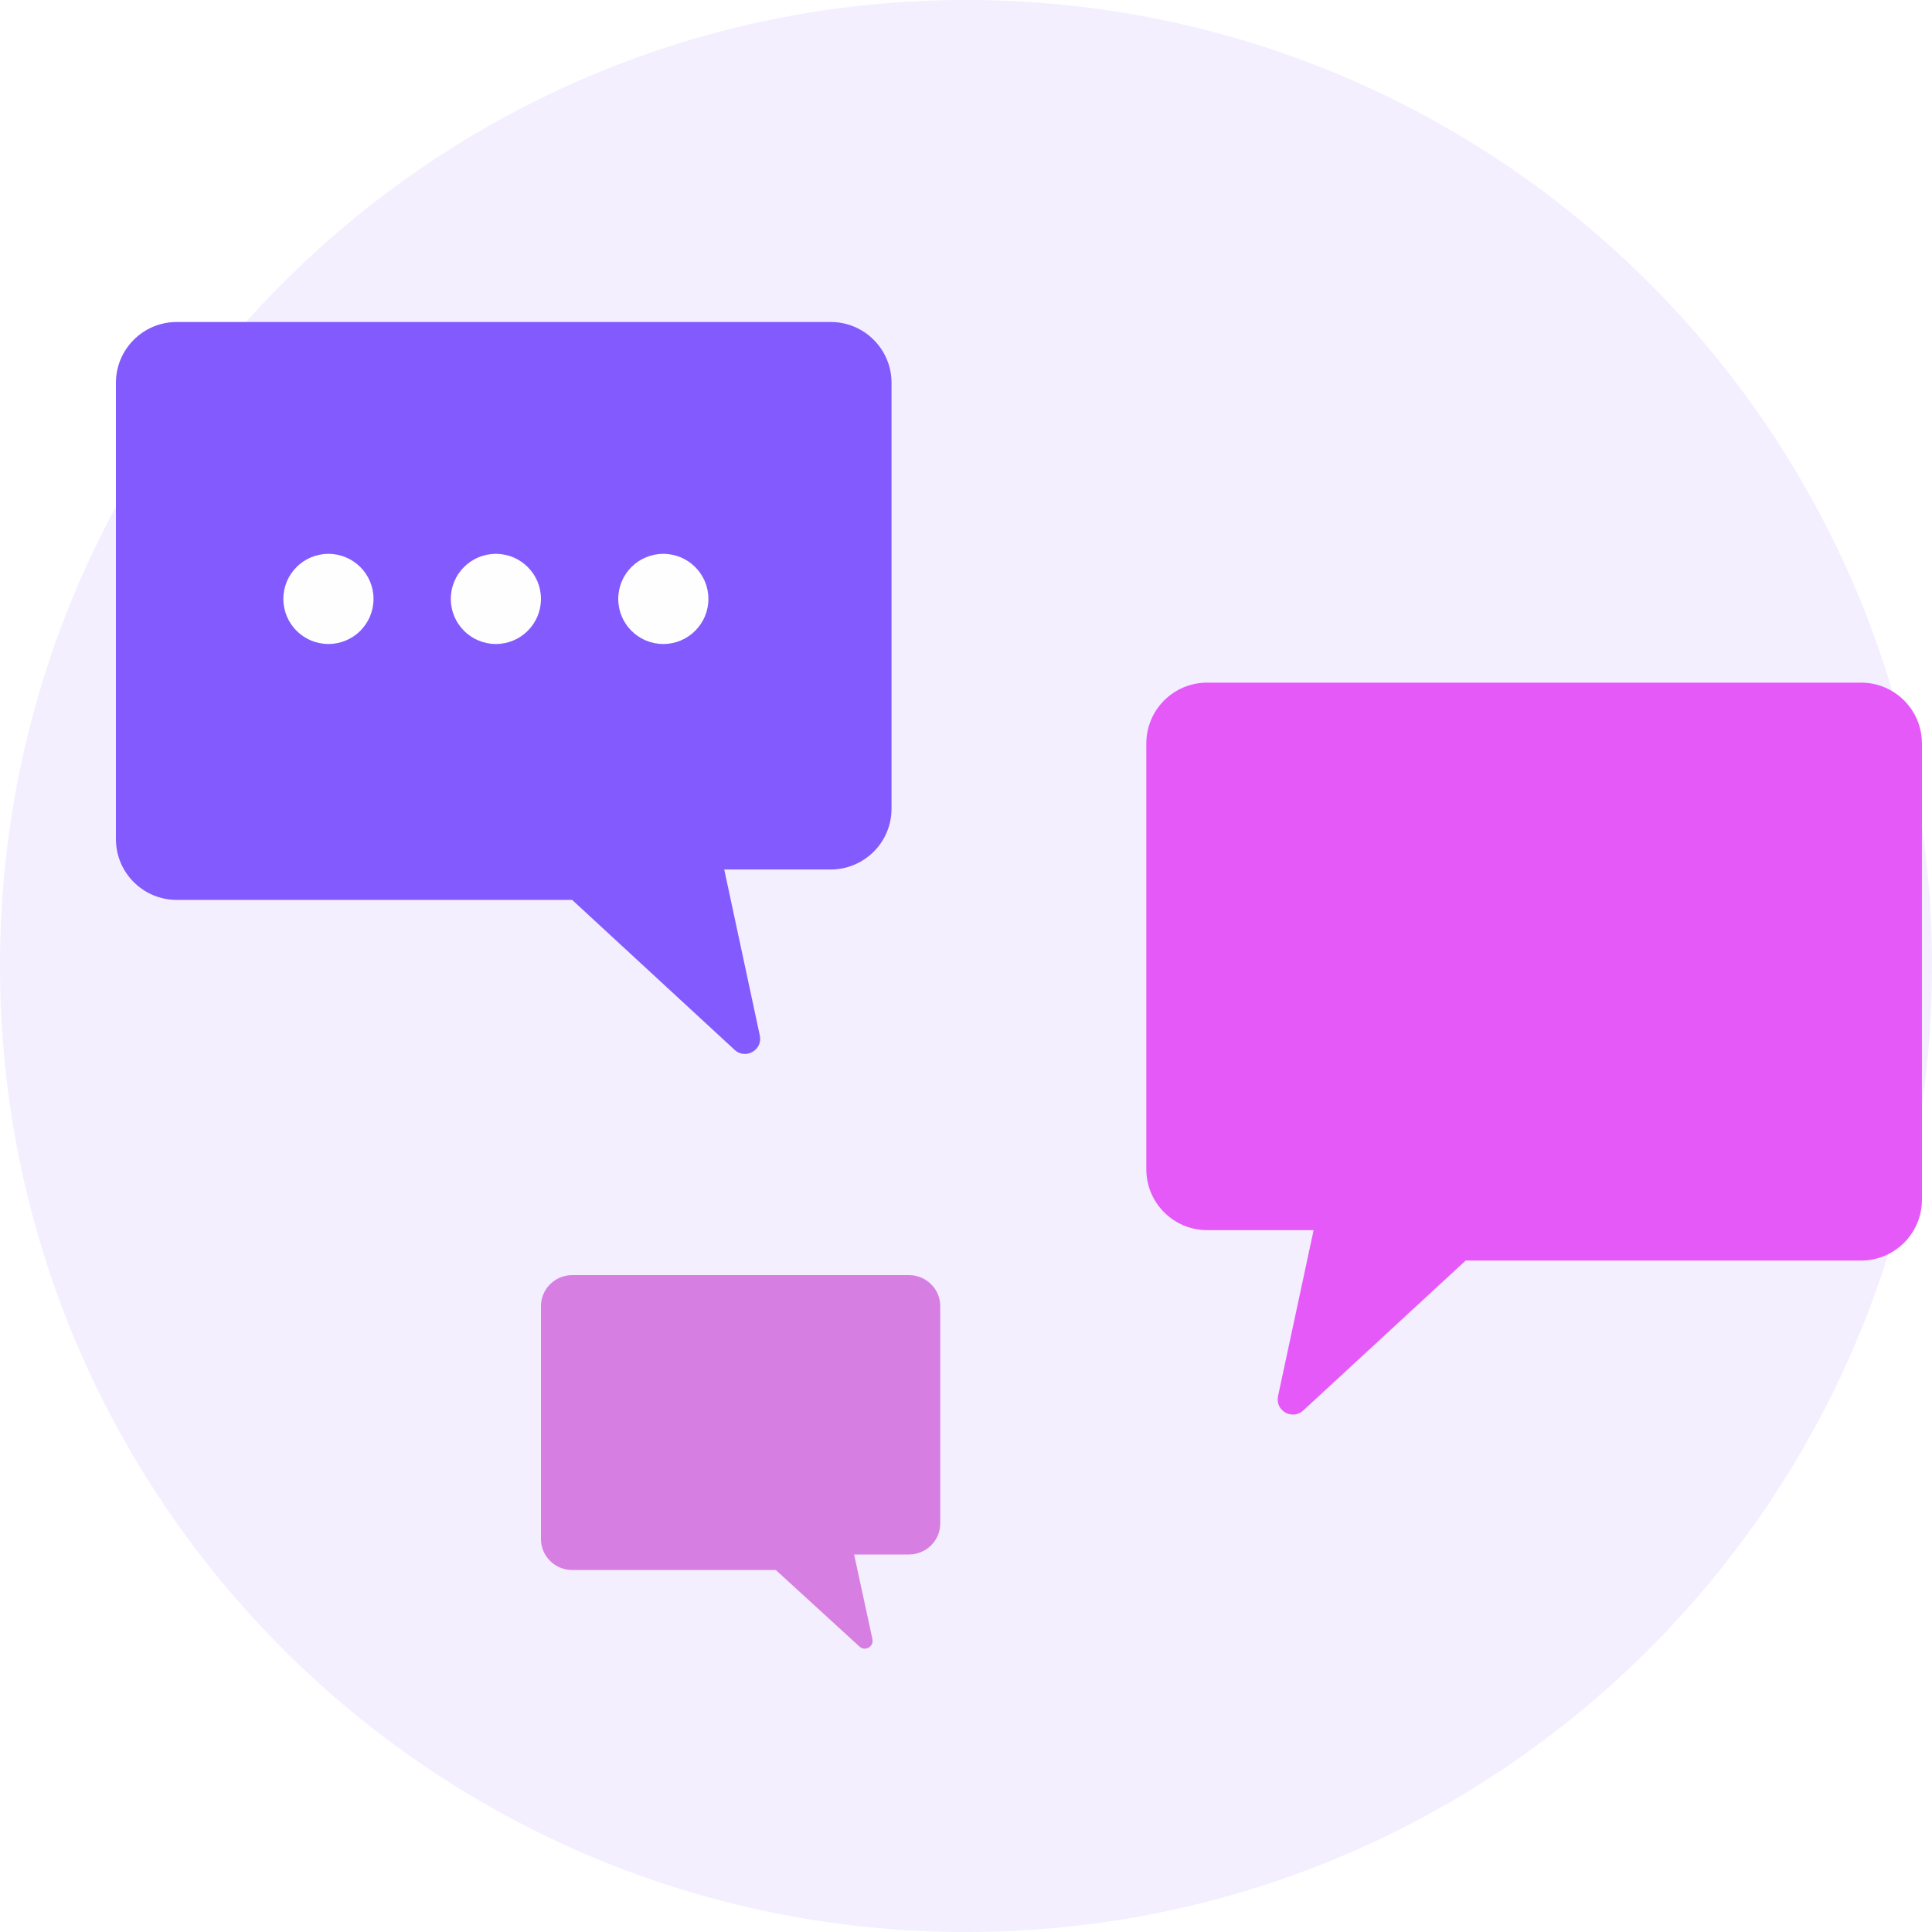
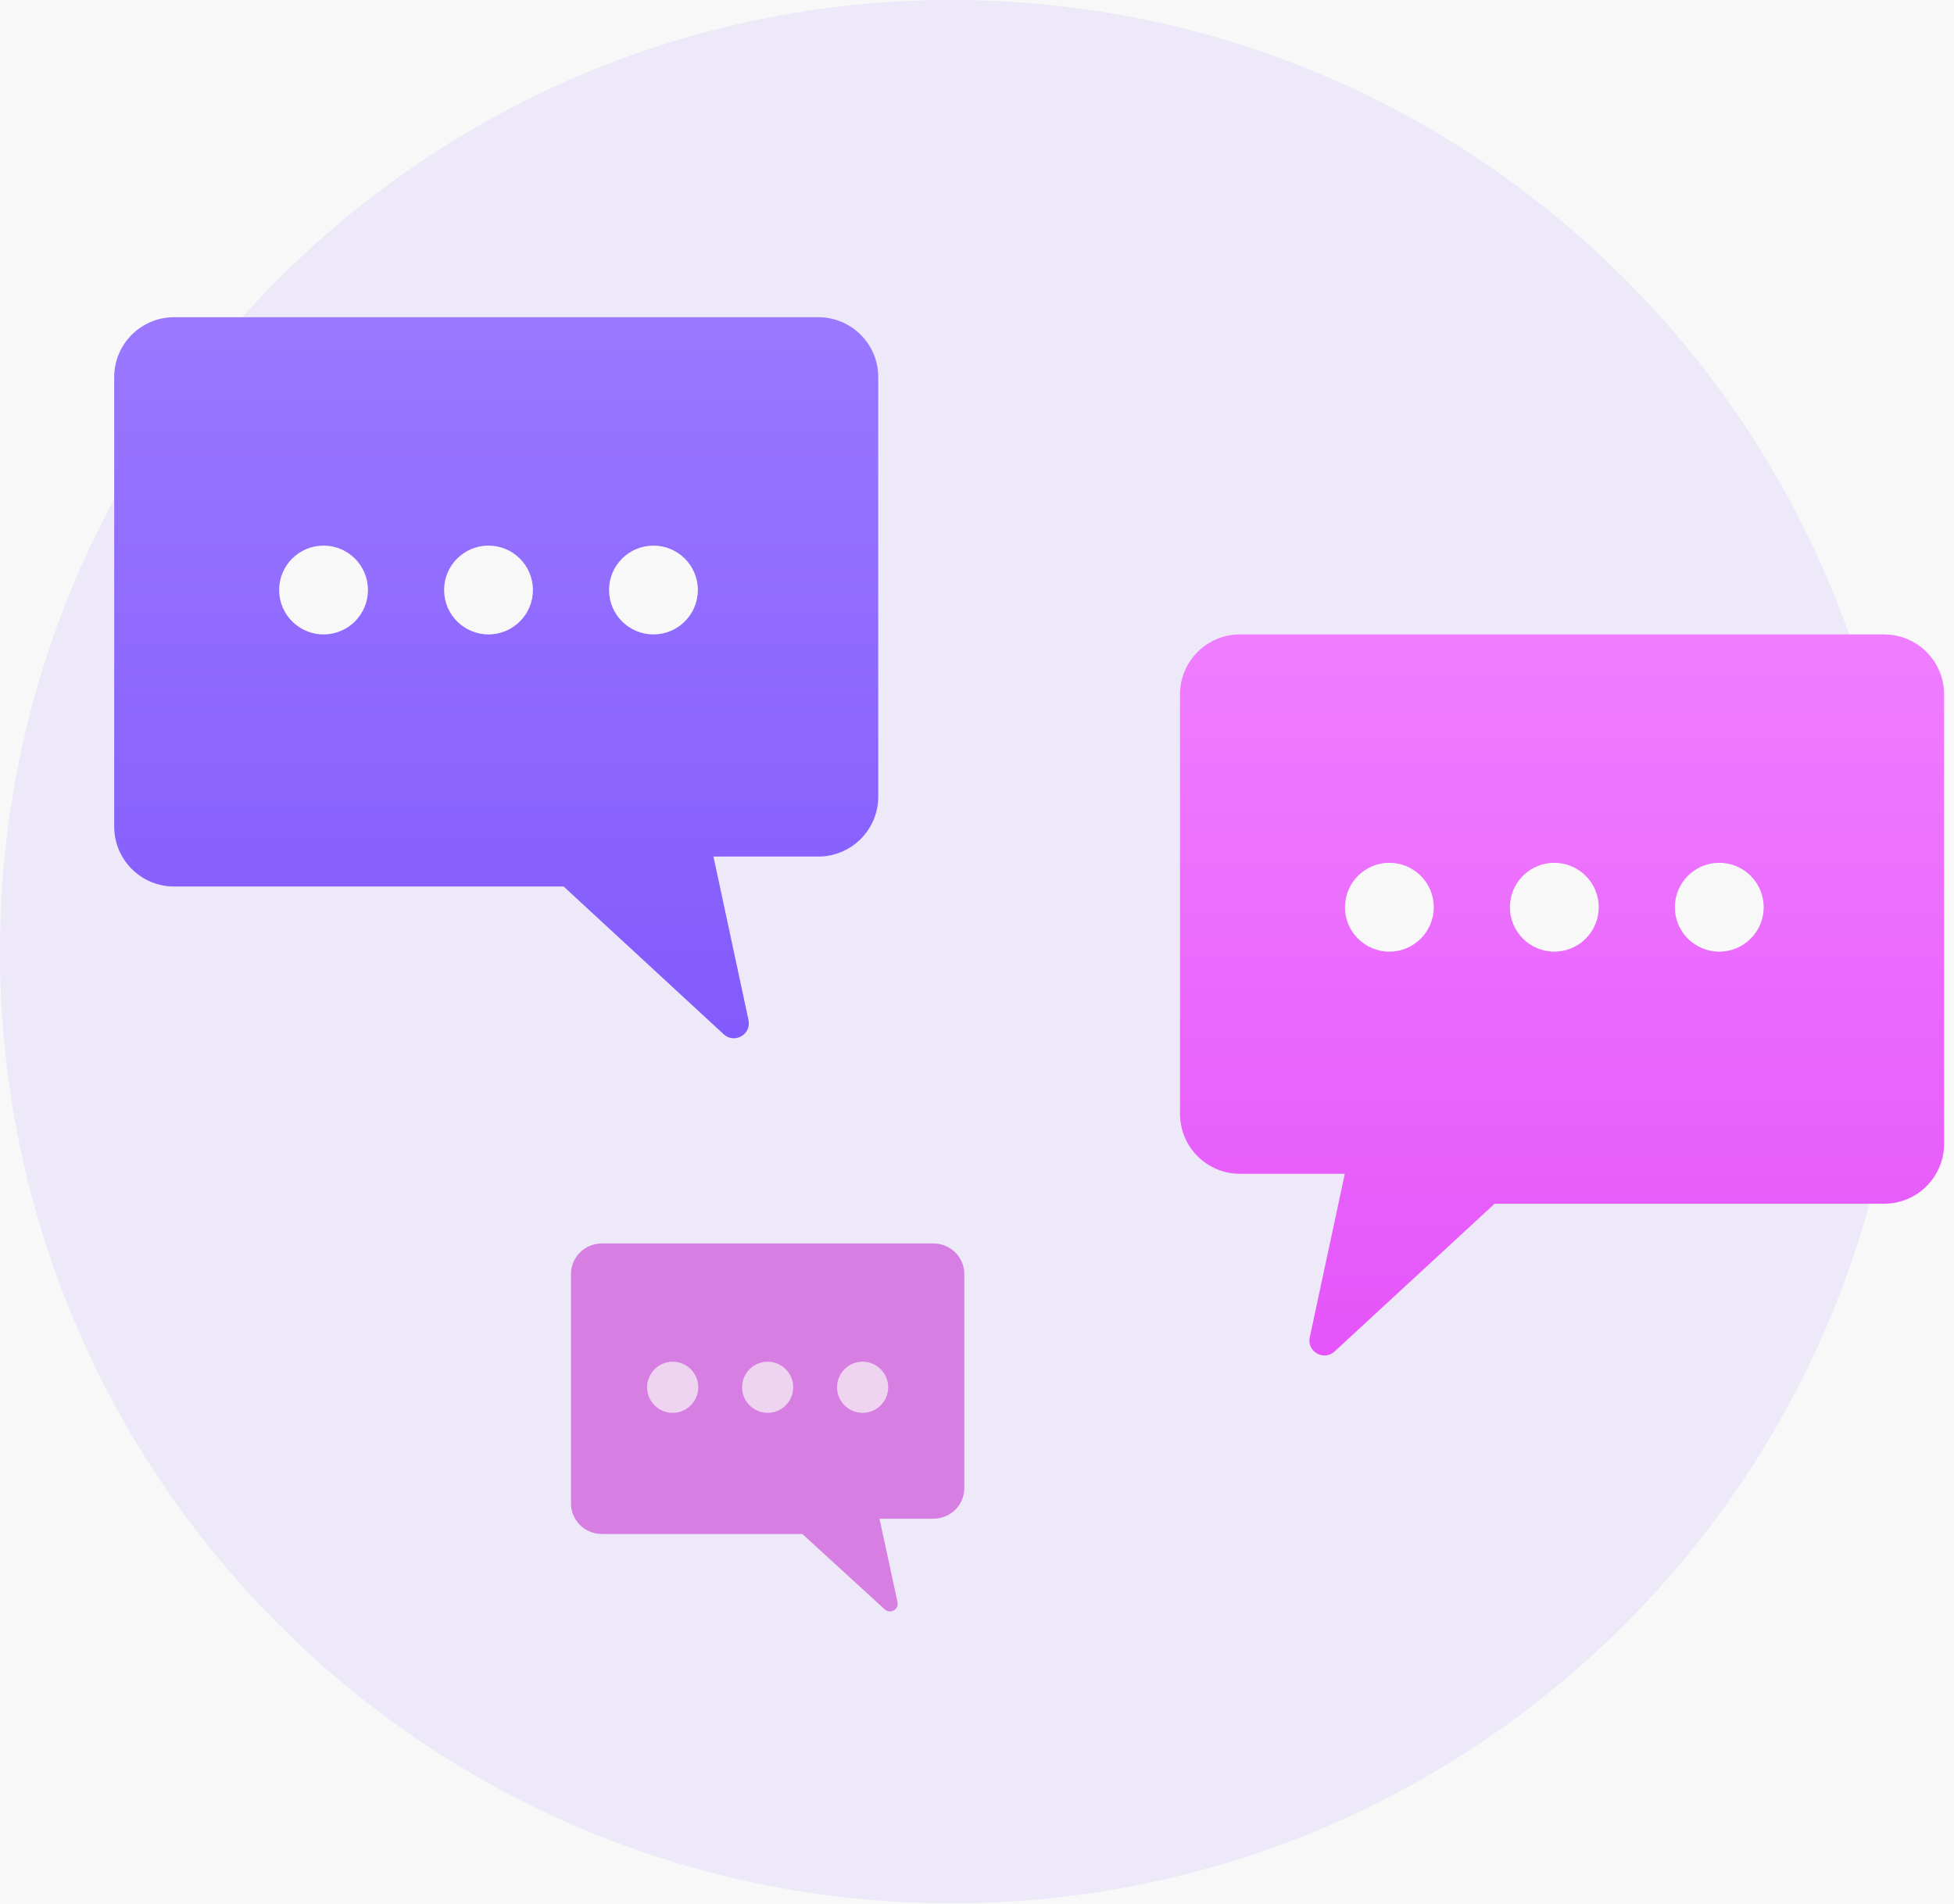
- <svg xmlns="http://www.w3.org/2000/svg" width="150" height="150" viewBox="0 0 150 150" fill="none">
-   <circle opacity="0.1" cx="75" cy="75" r="75" fill="#835AFD" />
-   <path d="M9 29.723V62.784V65.145C9 67.753 11.114 69.868 13.723 69.868H44.422L57.036 81.512C57.883 82.293 59.233 81.523 58.992 80.397L56.23 67.507H64.495C67.103 67.507 69.218 65.392 69.218 62.784V29.723C69.218 27.114 67.103 25 64.495 25H13.723C11.114 25 9 27.114 9 29.723Z" fill="#835AFD" />
-   <path d="M149.218 57.723V90.784V93.145C149.218 95.753 147.103 97.868 144.495 97.868H113.795L101.181 109.512C100.335 110.293 98.984 109.524 99.226 108.397L101.988 95.507H93.723C91.115 95.507 89 93.392 89 90.784V57.723C89 55.114 91.115 53 93.723 53H144.495C147.103 53 149.218 55.114 149.218 57.723Z" fill="#E559F9" />
-   <path d="M42 101.41V118.281V119.486C42 120.817 43.089 121.896 44.431 121.896H60.235L66.729 127.838C67.165 128.237 67.86 127.844 67.736 127.269L66.314 120.691H70.569C71.911 120.691 73 119.612 73 118.281V101.41C73 100.079 71.911 99 70.569 99H44.431C43.089 99 42 100.079 42 101.41Z" fill="#D67EE2" />
-   <circle cx="25.5" cy="46.5" r="3.5" fill="#FEFEFE" />
-   <circle cx="38.5" cy="46.5" r="3.5" fill="#FEFEFE" />
-   <circle cx="51.5" cy="46.5" r="3.5" fill="#FEFEFE" />
+ <svg xmlns="http://www.w3.org/2000/svg" width="154" height="150" viewBox="0 0 154 150" fill="none">
+   <rect width="154" height="150" fill="#E5E5E5" />
+   <g id="VisualizaÃ§Ã£o do Admin">
+     <g id="Sala React Q&amp;A - Empty state">
+       <rect width="1440" height="820" transform="translate(-643 -353)" fill="#F8F8F8" />
+       <g id="Empty State">
+         <g id="IlustraÃ§Ã£o">
+           <circle id="Circle" opacity="0.1" cx="75" cy="75" r="75" fill="#835AFD" />
+           <g id="Group 1">
+             <path id="Vector 1" d="M9 29.723V62.784V65.145C9 67.754 11.114 69.868 13.723 69.868H44.422L57.036 81.512C57.883 82.293 59.233 81.524 58.992 80.397L56.23 67.507H64.495C67.103 67.507 69.218 65.392 69.218 62.784V29.723C69.218 27.115 67.103 25 64.495 25H13.723C11.114 25 9 27.115 9 29.723Z" fill="url(#paint0_linear)" />
+             <path id="Vector 2" d="M153.218 54.723V87.784V90.145C153.218 92.754 151.103 94.868 148.495 94.868H117.795L105.181 106.512C104.335 107.294 102.984 106.524 103.226 105.397L105.988 92.507H97.723C95.115 92.507 93 90.392 93 87.784V54.723C93 52.115 95.115 50 97.723 50H148.495C151.103 50 153.218 52.115 153.218 54.723Z" fill="url(#paint1_linear)" />
+             <circle id="Ellipse 4" cx="109.5" cy="71.5" r="3.5" fill="#F8F8F8" />
+             <circle id="Ellipse 5" cx="122.5" cy="71.5" r="3.5" fill="#F8F8F8" />
+             <circle id="Ellipse 6" cx="135.5" cy="71.5" r="3.5" fill="#F8F8F8" />
+             <path id="Vector 3" d="M45 100.41V117.281V118.486C45 119.817 46.089 120.896 47.431 120.896H63.235L69.729 126.838C70.165 127.237 70.86 126.844 70.736 126.269L69.314 119.691H73.569C74.911 119.691 76 118.612 76 117.281V100.41C76 99.079 74.911 98 73.569 98H47.431C46.089 98 45 99.079 45 100.41Z" fill="#D67EE2" />
+             <circle id="Ellipse 1" cx="25.5" cy="46.5" r="3.5" fill="#F8F8F8" />
+             <circle id="Ellipse 2" cx="38.5" cy="46.5" r="3.5" fill="#F8F8F8" />
+             <circle id="Ellipse 3" cx="51.5" cy="46.5" r="3.5" fill="#F8F8F8" />
+             <circle id="Ellipse 7" opacity="0.7" cx="53.015" cy="109.334" r="2.015" fill="#F8F8F8" />
+             <circle id="Ellipse 8" opacity="0.7" cx="60.5" cy="109.334" r="2.015" fill="#F8F8F8" />
+             <circle id="Ellipse 9" opacity="0.7" cx="67.985" cy="109.334" r="2.015" fill="#F8F8F8" />
+           </g>
+         </g>
+       </g>
+     </g>
+     <g id="Arrows">
+   </g>
+   </g>
+   <defs>
+     <linearGradient id="paint0_linear" x1="39.109" y1="25" x2="39.109" y2="81.83" gradientUnits="userSpaceOnUse">
+       <stop stop-color="#9A78FF" />
+       <stop offset="1" stop-color="#835AFD" />
+     </linearGradient>
+     <linearGradient id="paint1_linear" x1="123.109" y1="50" x2="123.109" y2="106.83" gradientUnits="userSpaceOnUse">
+       <stop stop-color="#EF7EFF" />
+       <stop offset="1" stop-color="#E554FA" />
+     </linearGradient>
+   </defs>
</svg>
